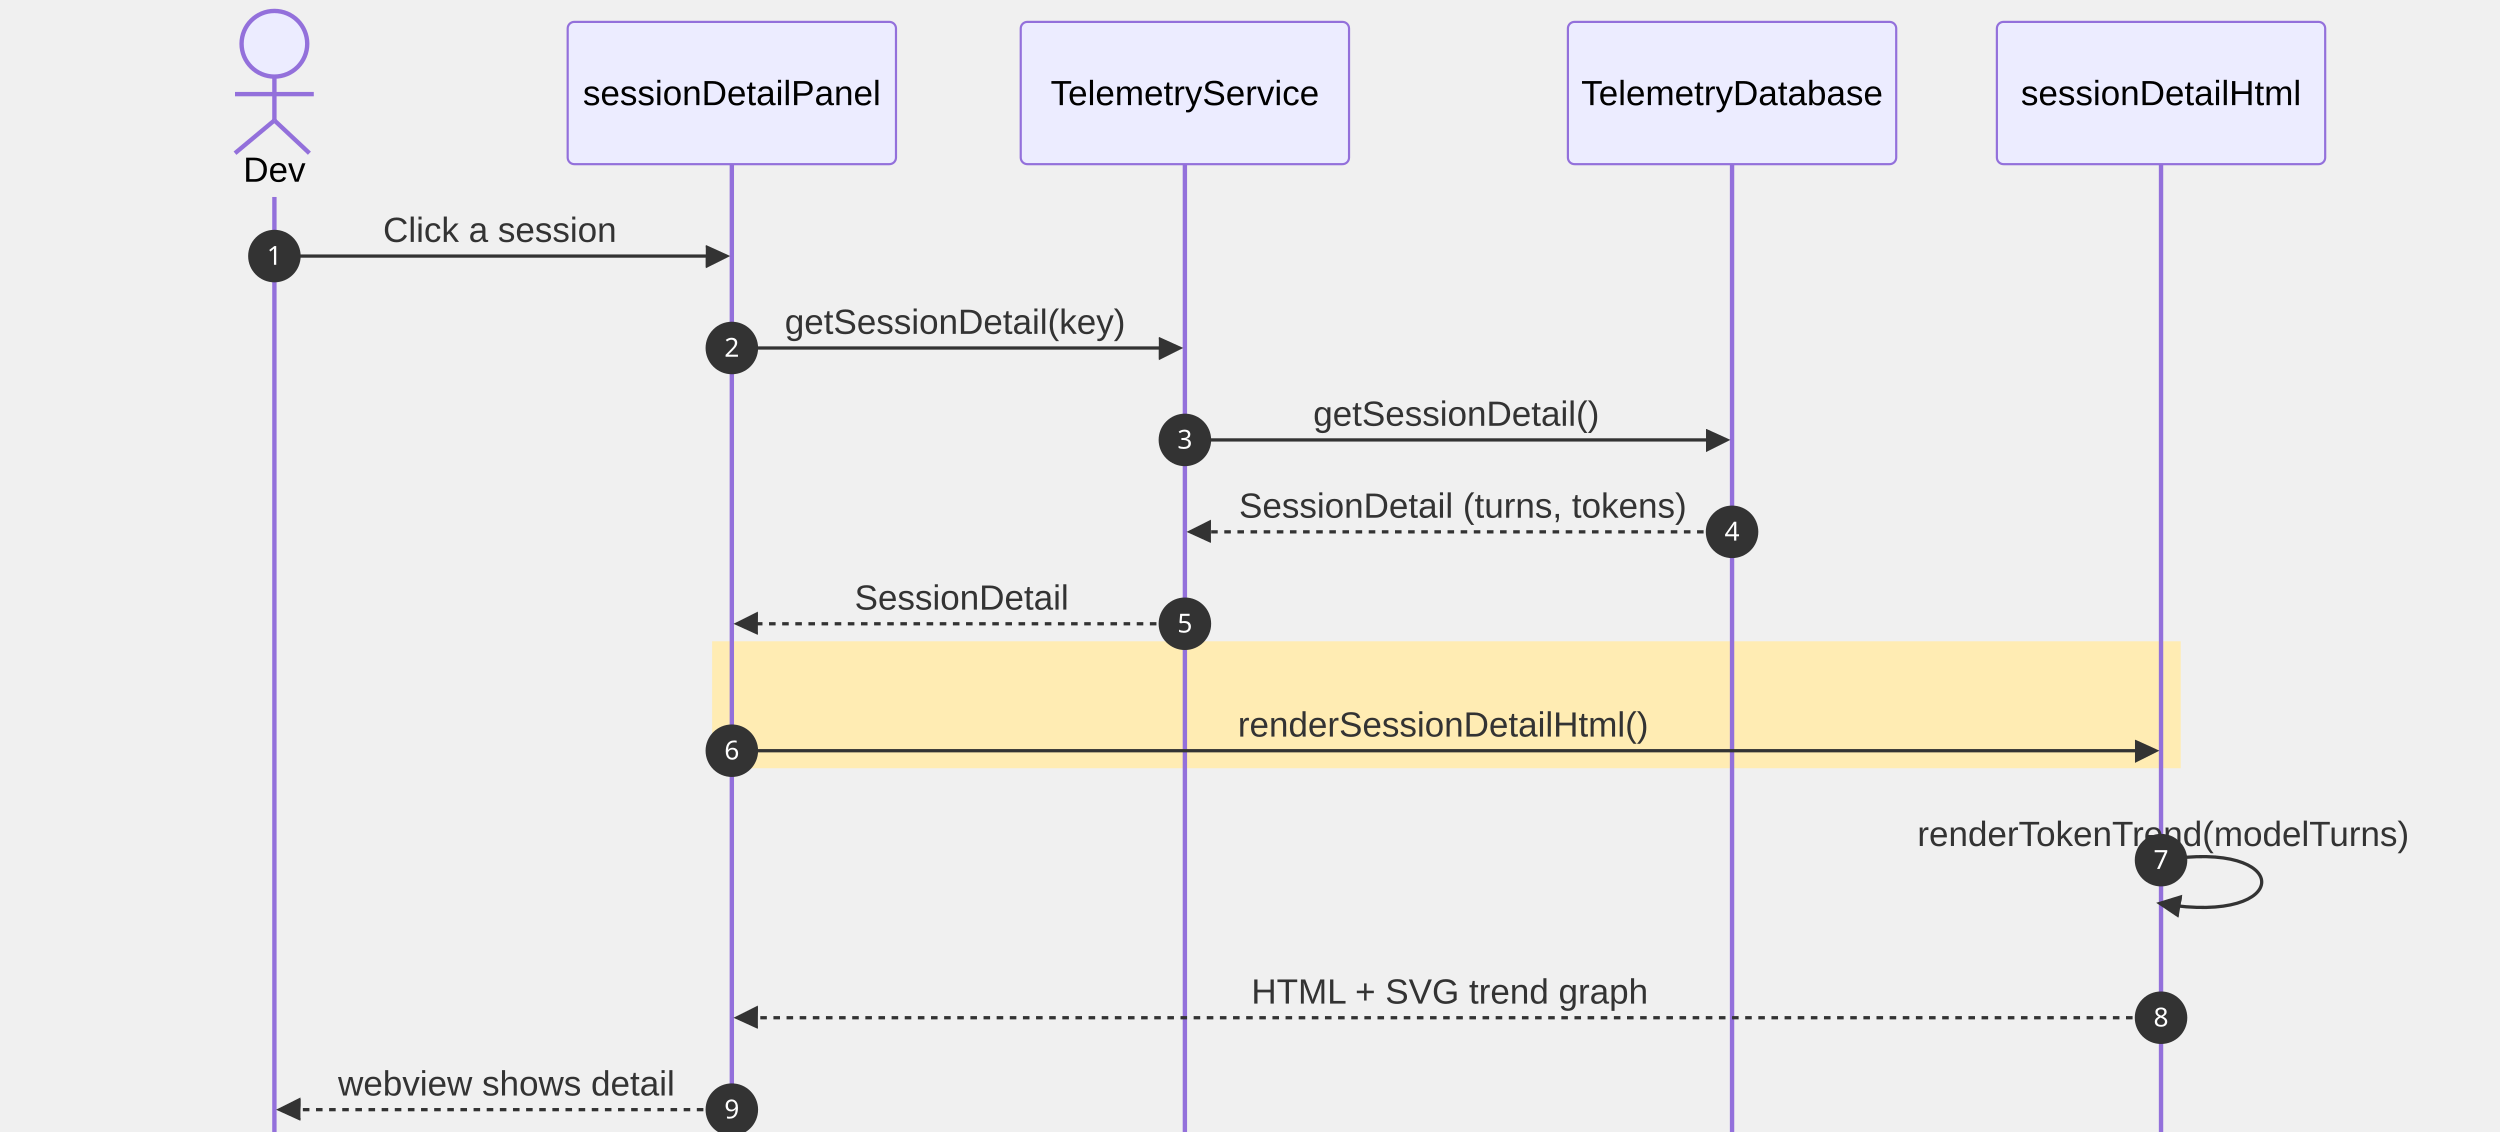
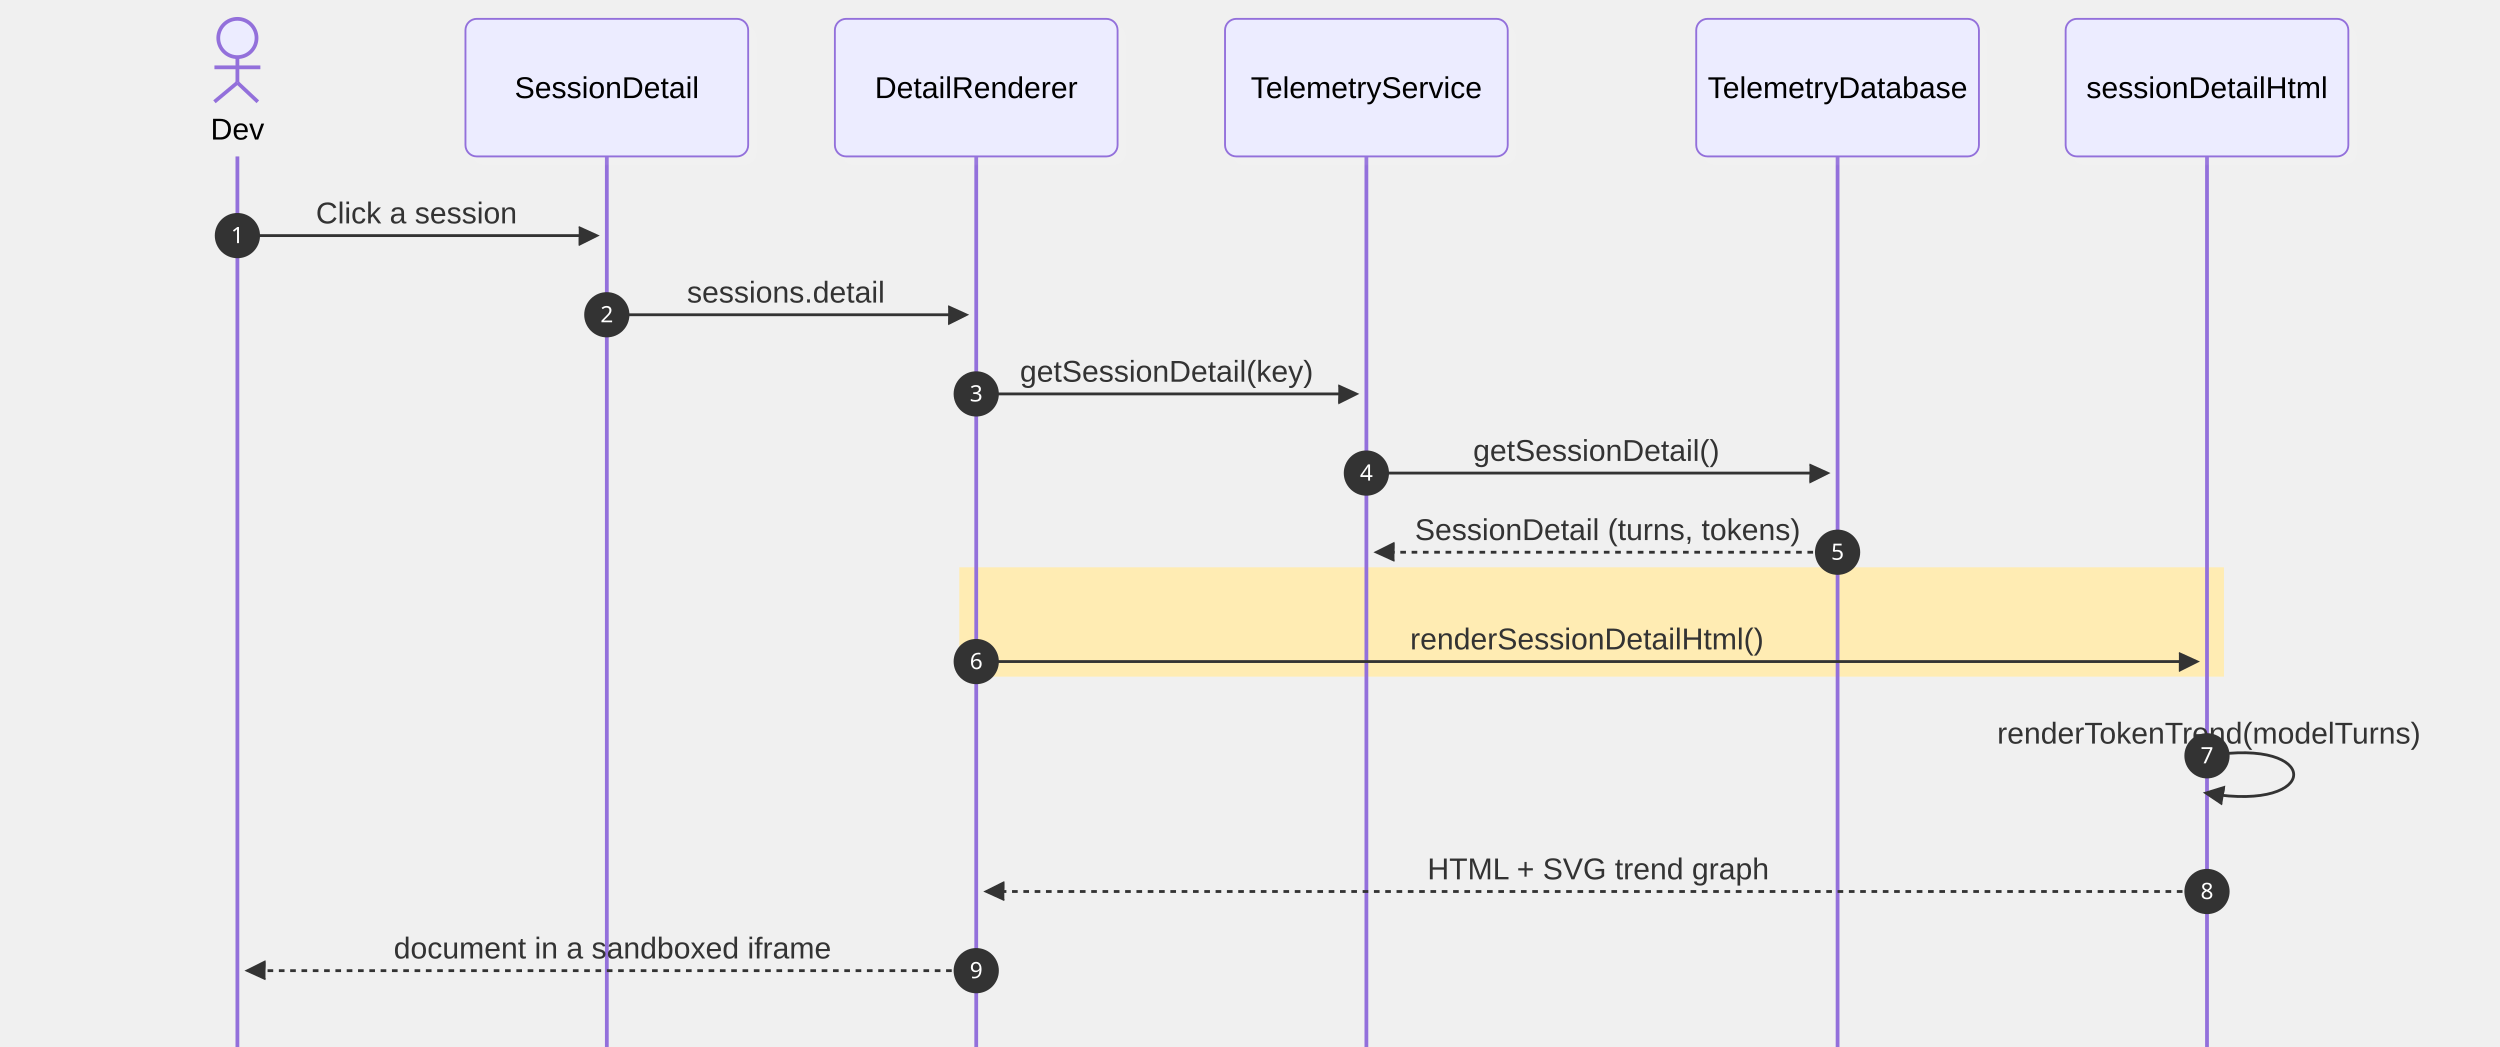
- <svg xmlns="http://www.w3.org/2000/svg" width="707" height="320" id="my-svg" style="max-width:707px;background-color:white;" viewBox="-50 -10 1141.5 517" role="graphics-document document" aria-roledescription="sequence">
-   <rect x="275" y="283" fill="rgb(255,236,179)" width="671" height="58" class="rect" />
+ <svg xmlns="http://www.w3.org/2000/svg" width="760" height="318" id="my-svg" style="max-width:760px;background-color:white;" viewBox="-50 -10 1324.5 555" role="graphics-document document" aria-roledescription="sequence">
+   <rect x="458" y="291" fill="rgb(255,236,179)" width="671" height="58" class="rect" />
  <g>
-     <line id="actor4" x1="937" y1="65" x2="937" y2="2000" class="actor-line 200" stroke-width="0.5px" stroke="#999" name="Html" data-et="life-line" data-id="Html" />
-     <g id="root-4" data-et="participant" data-type="participant" data-id="Html">
-       <rect x="862" y="0" fill="#eaeaea" stroke="#666" width="150" height="65" name="Html" rx="3" ry="3" class="actor actor-top" />
-       <text x="937" y="32.5" dominant-baseline="central" alignment-baseline="central" class="actor actor-box" style="text-anchor: middle; font-size: 16px; font-weight: 400;">
-         <tspan x="937" dy="0">sessionDetailHtml</tspan>
+     <line id="actor5" x1="1120" y1="73" x2="1120" y2="2000" class="actor-line 200" stroke-width="0.5px" stroke="#999" name="Html" data-et="life-line" data-id="Html" />
+     <g id="root-5" data-look="neo" data-et="participant" data-type="participant" data-id="Html">
+       <rect x="1045" y="0" fill="#eaeaea" stroke="#666" width="150" height="73" name="Html" rx="6" ry="6" class="actor actor-top" data-look="neo" filter="url(#my-svg-drop-shadow)" />
+       <text x="1120" y="36.5" dominant-baseline="central" alignment-baseline="central" class="actor actor-box" style="text-anchor: middle; font-size: 16px; font-weight: 400;">
+         <tspan x="1120" dy="0">sessionDetailHtml</tspan>
      </text>
    </g>
  </g>
  <g>
-     <line id="actor3" x1="741" y1="65" x2="741" y2="2000" class="actor-line 200" stroke-width="0.5px" stroke="#999" name="DB" data-et="life-line" data-id="DB" />
-     <g id="root-3" data-et="participant" data-type="participant" data-id="DB">
-       <rect x="666" y="0" fill="#eaeaea" stroke="#666" width="150" height="65" name="DB" rx="3" ry="3" class="actor actor-top" />
-       <text x="741" y="32.5" dominant-baseline="central" alignment-baseline="central" class="actor actor-box" style="text-anchor: middle; font-size: 16px; font-weight: 400;">
-         <tspan x="741" dy="0">TelemetryDatabase</tspan>
+     <line id="actor4" x1="924" y1="73" x2="924" y2="2000" class="actor-line 200" stroke-width="0.5px" stroke="#999" name="DB" data-et="life-line" data-id="DB" />
+     <g id="root-4" data-look="neo" data-et="participant" data-type="participant" data-id="DB">
+       <rect x="849" y="0" fill="#eaeaea" stroke="#666" width="150" height="73" name="DB" rx="6" ry="6" class="actor actor-top" data-look="neo" filter="url(#my-svg-drop-shadow)" />
+       <text x="924" y="36.5" dominant-baseline="central" alignment-baseline="central" class="actor actor-box" style="text-anchor: middle; font-size: 16px; font-weight: 400;">
+         <tspan x="924" dy="0">TelemetryDatabase</tspan>
      </text>
    </g>
  </g>
  <g>
-     <line id="actor2" x1="491" y1="65" x2="491" y2="2000" class="actor-line 200" stroke-width="0.5px" stroke="#999" name="Svc" data-et="life-line" data-id="Svc" />
-     <g id="root-2" data-et="participant" data-type="participant" data-id="Svc">
-       <rect x="416" y="0" fill="#eaeaea" stroke="#666" width="150" height="65" name="Svc" rx="3" ry="3" class="actor actor-top" />
-       <text x="491" y="32.5" dominant-baseline="central" alignment-baseline="central" class="actor actor-box" style="text-anchor: middle; font-size: 16px; font-weight: 400;">
-         <tspan x="491" dy="0">TelemetryService</tspan>
+     <line id="actor3" x1="674" y1="73" x2="674" y2="2000" class="actor-line 200" stroke-width="0.5px" stroke="#999" name="Svc" data-et="life-line" data-id="Svc" />
+     <g id="root-3" data-look="neo" data-et="participant" data-type="participant" data-id="Svc">
+       <rect x="599" y="0" fill="#eaeaea" stroke="#666" width="150" height="73" name="Svc" rx="6" ry="6" class="actor actor-top" data-look="neo" filter="url(#my-svg-drop-shadow)" />
+       <text x="674" y="36.5" dominant-baseline="central" alignment-baseline="central" class="actor actor-box" style="text-anchor: middle; font-size: 16px; font-weight: 400;">
+         <tspan x="674" dy="0">TelemetryService</tspan>
      </text>
    </g>
  </g>
  <g>
-     <line id="actor1" x1="284" y1="65" x2="284" y2="2000" class="actor-line 200" stroke-width="0.5px" stroke="#999" name="Panel" data-et="life-line" data-id="Panel" />
-     <g id="root-1" data-et="participant" data-type="participant" data-id="Panel">
-       <rect x="209" y="0" fill="#eaeaea" stroke="#666" width="150" height="65" name="Panel" rx="3" ry="3" class="actor actor-top" />
-       <text x="284" y="32.5" dominant-baseline="central" alignment-baseline="central" class="actor actor-box" style="text-anchor: middle; font-size: 16px; font-weight: 400;">
-         <tspan x="284" dy="0">sessionDetailPanel</tspan>
+     <line id="actor2" x1="467" y1="73" x2="467" y2="2000" class="actor-line 200" stroke-width="0.5px" stroke="#999" name="Rend" data-et="life-line" data-id="Rend" />
+     <g id="root-2" data-look="neo" data-et="participant" data-type="participant" data-id="Rend">
+       <rect x="392" y="0" fill="#eaeaea" stroke="#666" width="150" height="73" name="Rend" rx="6" ry="6" class="actor actor-top" data-look="neo" filter="url(#my-svg-drop-shadow)" />
+       <text x="467" y="36.5" dominant-baseline="central" alignment-baseline="central" class="actor actor-box" style="text-anchor: middle; font-size: 16px; font-weight: 400;">
+         <tspan x="467" dy="0">DetailRenderer</tspan>
      </text>
    </g>
  </g>
  <g>
-     <line id="actor0" x1="75" y1="80" x2="75" y2="2000" class="actor-line 200" stroke-width="0.5px" stroke="#999" name="Dev" data-et="life-line" data-id="Dev" />
+     <line id="actor1" x1="271" y1="73" x2="271" y2="2000" class="actor-line 200" stroke-width="0.5px" stroke="#999" name="Panel" data-et="life-line" data-id="Panel" />
+     <g id="root-1" data-look="neo" data-et="participant" data-type="participant" data-id="Panel">
+       <rect x="196" y="0" fill="#eaeaea" stroke="#666" width="150" height="73" name="Panel" rx="6" ry="6" class="actor actor-top" data-look="neo" filter="url(#my-svg-drop-shadow)" />
+       <text x="271" y="36.5" dominant-baseline="central" alignment-baseline="central" class="actor actor-box" style="text-anchor: middle; font-size: 16px; font-weight: 400;">
+         <tspan x="271" dy="0">SessionDetail</tspan>
+       </text>
+     </g>
  </g>
-   <style>#my-svg{font-family:"trebuchet ms",verdana,arial,sans-serif;font-size:15px;fill:#333;}@keyframes edge-animation-frame{from{stroke-dashoffset:0;}}@keyframes dash{to{stroke-dashoffset:0;}}#my-svg .edge-animation-slow{stroke-dasharray:9,5!important;stroke-dashoffset:900;animation:dash 50s linear infinite;stroke-linecap:round;}#my-svg .edge-animation-fast{stroke-dasharray:9,5!important;stroke-dashoffset:900;animation:dash 20s linear infinite;stroke-linecap:round;}#my-svg .error-icon{fill:#552222;}#my-svg .error-text{fill:#552222;stroke:#552222;}#my-svg .edge-thickness-normal{stroke-width:1px;}#my-svg .edge-thickness-thick{stroke-width:3.5px;}#my-svg .edge-pattern-solid{stroke-dasharray:0;}#my-svg .edge-thickness-invisible{stroke-width:0;fill:none;}#my-svg .edge-pattern-dashed{stroke-dasharray:3;}#my-svg .edge-pattern-dotted{stroke-dasharray:2;}#my-svg .marker{fill:#333333;stroke:#333333;}#my-svg .marker.cross{stroke:#333333;}#my-svg svg{font-family:"trebuchet ms",verdana,arial,sans-serif;font-size:15px;}#my-svg p{margin:0;}#my-svg .actor{stroke:#9370DB;fill:#ECECFF;stroke-width:1;}#my-svg rect.actor.outer-path[data-look="neo"]{filter:drop-shadow(1px 2px 2px rgba(185, 185, 185, 1));}#my-svg rect.note[data-look="neo"]{stroke:#aaaa33;fill:#fff5ad;filter:drop-shadow(1px 2px 2px rgba(185, 185, 185, 1));}#my-svg text.actor&gt;tspan{fill:black;stroke:none;}#my-svg .actor-line{stroke:#9370DB;}#my-svg .innerArc{stroke-width:1.5;stroke-dasharray:none;}#my-svg .messageLine0{stroke-width:1.5;stroke-dasharray:none;stroke:#333;}#my-svg .messageLine1{stroke-width:1.5;stroke-dasharray:2,2;stroke:#333;}#my-svg [id$="-arrowhead"] path{fill:#333;stroke:#333;}#my-svg .sequenceNumber{fill:white;}#my-svg [id$="-sequencenumber"]{fill:#333;}#my-svg [id$="-crosshead"] path{fill:#333;stroke:#333;}#my-svg .messageText{fill:#333;stroke:none;}#my-svg .labelBox{stroke:#9370DB;fill:#ECECFF;filter:none;}#my-svg .labelText,#my-svg .labelText&gt;tspan{fill:black;stroke:none;}#my-svg .loopText,#my-svg .loopText&gt;tspan{fill:black;stroke:none;}#my-svg .sectionTitle,#my-svg .sectionTitle&gt;tspan{fill:black;stroke:none;}#my-svg .loopLine{stroke-width:2px;stroke-dasharray:2,2;stroke:#9370DB;fill:#9370DB;}#my-svg .note{stroke:#aaaa33;fill:#fff5ad;}#my-svg .noteText,#my-svg .noteText&gt;tspan{fill:black;stroke:none;font-weight:normal;}#my-svg .activation0{fill:#f4f4f4;stroke:#666;}#my-svg .activation1{fill:#f4f4f4;stroke:#666;}#my-svg .activation2{fill:#f4f4f4;stroke:#666;}#my-svg .actorPopupMenu{position:absolute;}#my-svg .actorPopupMenuPanel{position:absolute;fill:#ECECFF;box-shadow:0px 8px 16px 0px rgba(0,0,0,0.2);filter:drop-shadow(3px 5px 2px rgb(0 0 0 / 0.4));}#my-svg .actor-man circle,#my-svg line{fill:#ECECFF;stroke-width:2px;}#my-svg g rect.rect{filter:drop-shadow(1px 2px 2px rgba(185, 185, 185, 1));stroke:#9370DB;}#my-svg .node .neo-node{stroke:#9370DB;}#my-svg [data-look="neo"].node rect,#my-svg [data-look="neo"].cluster rect,#my-svg [data-look="neo"].node polygon{stroke:#9370DB;filter:drop-shadow(1px 2px 2px rgba(185, 185, 185, 1));}#my-svg [data-look="neo"].swimlane.cluster rect{filter:none;}#my-svg [data-look="neo"].node path{stroke:#9370DB;stroke-width:1px;}#my-svg [data-look="neo"].node .outer-path{filter:drop-shadow(1px 2px 2px rgba(185, 185, 185, 1));}#my-svg [data-look="neo"].node .neo-line path{stroke:#9370DB;filter:none;}#my-svg [data-look="neo"].node circle{stroke:#9370DB;filter:drop-shadow(1px 2px 2px rgba(185, 185, 185, 1));}#my-svg [data-look="neo"].node circle .state-start{fill:#000000;}#my-svg [data-look="neo"].icon-shape .icon{fill:#9370DB;filter:drop-shadow(1px 2px 2px rgba(185, 185, 185, 1));}#my-svg [data-look="neo"].icon-shape .icon-neo path{stroke:#9370DB;filter:drop-shadow(1px 2px 2px rgba(185, 185, 185, 1));}#my-svg :root{--mermaid-font-family:"trebuchet ms",verdana,arial,sans-serif;}</style>
+   <g>
+     <line id="actor0" x1="75" y1="73" x2="75" y2="2000" class="actor-line 200" stroke-width="0.5px" stroke="#999" name="Dev" data-et="life-line" data-id="Dev" />
+   </g>
+   <style>#my-svg{font-family:"trebuchet ms",verdana,arial,sans-serif;font-size:15px;fill:#333;}@keyframes edge-animation-frame{from{stroke-dashoffset:0;}}@keyframes dash{to{stroke-dashoffset:0;}}#my-svg .edge-animation-slow{stroke-dasharray:9,5!important;stroke-dashoffset:900;animation:dash 50s linear infinite;stroke-linecap:round;}#my-svg .edge-animation-fast{stroke-dasharray:9,5!important;stroke-dashoffset:900;animation:dash 20s linear infinite;stroke-linecap:round;}#my-svg .error-icon{fill:#552222;}#my-svg .error-text{fill:#552222;stroke:#552222;}#my-svg .edge-thickness-normal{stroke-width:1px;}#my-svg .edge-thickness-thick{stroke-width:3.5px;}#my-svg .edge-pattern-solid{stroke-dasharray:0;}#my-svg .edge-thickness-invisible{stroke-width:0;fill:none;}#my-svg .edge-pattern-dashed{stroke-dasharray:3;}#my-svg .edge-pattern-dotted{stroke-dasharray:2;}#my-svg .marker{fill:#333333;stroke:#333333;}#my-svg .marker.cross{stroke:#333333;}#my-svg svg{font-family:"trebuchet ms",verdana,arial,sans-serif;font-size:15px;}#my-svg p{margin:0;}#my-svg .actor{stroke:#9370DB;fill:#ECECFF;stroke-width:1;}#my-svg rect.actor.outer-path[data-look="neo"]{filter:drop-shadow(1px 2px 2px rgba(185, 185, 185, 1));}#my-svg rect.note[data-look="neo"]{stroke:#aaaa33;fill:#fff5ad;filter:drop-shadow(1px 2px 2px rgba(185, 185, 185, 1));}#my-svg text.actor&gt;tspan{fill:black;stroke:none;}#my-svg .actor-line{stroke:#9370DB;}#my-svg .innerArc{stroke-width:1.5;stroke-dasharray:none;}#my-svg .messageLine0{stroke-width:1.5;stroke-dasharray:none;stroke:#333;}#my-svg .messageLine1{stroke-width:1.5;stroke-dasharray:2,2;stroke:#333;}#my-svg [id$="-arrowhead"] path{fill:#333;stroke:#333;}#my-svg .sequenceNumber{fill:white;}#my-svg [id$="-sequencenumber"]{fill:#333;}#my-svg [id$="-crosshead"] path{fill:#333;stroke:#333;}#my-svg .messageText{fill:#333;stroke:none;}#my-svg .labelBox{stroke:#9370DB;fill:#ECECFF;filter:drop-shadow(1px 2px 2px rgba(185, 185, 185, 1));}#my-svg .labelText,#my-svg .labelText&gt;tspan{fill:black;stroke:none;}#my-svg .loopText,#my-svg .loopText&gt;tspan{fill:black;stroke:none;}#my-svg .sectionTitle,#my-svg .sectionTitle&gt;tspan{fill:black;stroke:none;}#my-svg .loopLine{stroke-width:2px;stroke-dasharray:2,2;stroke:#9370DB;fill:#9370DB;}#my-svg .note{stroke:#aaaa33;fill:#fff5ad;}#my-svg .noteText,#my-svg .noteText&gt;tspan{fill:black;stroke:none;}#my-svg .activation0{fill:#f4f4f4;stroke:#666;}#my-svg .activation1{fill:#f4f4f4;stroke:#666;}#my-svg .activation2{fill:#f4f4f4;stroke:#666;}#my-svg .actorPopupMenu{position:absolute;}#my-svg .actorPopupMenuPanel{position:absolute;fill:#ECECFF;box-shadow:0px 8px 16px 0px rgba(0,0,0,0.2);filter:drop-shadow(3px 5px 2px rgb(0 0 0 / 0.4));}#my-svg .actor-man circle,#my-svg line{fill:#ECECFF;stroke-width:2px;}#my-svg g rect.rect{filter:drop-shadow(1px 2px 2px rgba(185, 185, 185, 1));stroke:#9370DB;}#my-svg .node .neo-node{stroke:#9370DB;}#my-svg [data-look="neo"].node rect,#my-svg [data-look="neo"].cluster rect,#my-svg [data-look="neo"].node polygon{stroke:#9370DB;filter:drop-shadow(1px 2px 2px rgba(185, 185, 185, 1));}#my-svg [data-look="neo"].swimlane.cluster rect{filter:none;}#my-svg [data-look="neo"].node path{stroke:#9370DB;stroke-width:1px;}#my-svg [data-look="neo"].node .outer-path{filter:drop-shadow(1px 2px 2px rgba(185, 185, 185, 1));}#my-svg [data-look="neo"].node .neo-line path{stroke:#9370DB;filter:none;}#my-svg [data-look="neo"].node circle{stroke:#9370DB;filter:drop-shadow(1px 2px 2px rgba(185, 185, 185, 1));}#my-svg [data-look="neo"].node circle .state-start{fill:#000000;}#my-svg [data-look="neo"].icon-shape .icon{fill:#9370DB;filter:drop-shadow(1px 2px 2px rgba(185, 185, 185, 1));}#my-svg [data-look="neo"].icon-shape .icon-neo path{stroke:#9370DB;filter:drop-shadow(1px 2px 2px rgba(185, 185, 185, 1));}#my-svg :root{--mermaid-font-family:"trebuchet ms",verdana,arial,sans-serif;}</style>
  <g />
  <defs>
    <symbol id="my-svg-computer" width="24" height="24">
      <path transform="scale(.5)" d="M2 2v13h20v-13h-20zm18 11h-16v-9h16v9zm-10.228 6l.466-1h3.524l.467 1h-4.457zm14.228 3h-24l2-6h2.104l-1.33 4h18.45l-1.297-4h2.073l2 6zm-5-10h-14v-7h14v7z" />
    </symbol>
  </defs>
  <defs>
    <symbol id="my-svg-database" fill-rule="evenodd" clip-rule="evenodd">
      <path transform="scale(.5)" d="M12.258.001l.256.004.255.005.253.008.251.01.249.012.247.015.246.016.242.019.241.02.239.023.236.024.233.027.231.028.229.031.225.032.223.034.22.036.217.038.214.04.211.041.208.043.205.045.201.046.198.048.194.05.191.051.187.053.183.054.18.056.175.057.172.059.168.06.163.061.16.063.155.064.15.066.074.033.073.033.071.034.07.034.069.035.068.035.067.035.066.035.064.036.064.036.062.036.06.036.06.037.058.037.058.037.055.038.055.038.053.038.052.038.051.039.05.039.048.039.047.039.045.04.044.04.043.04.041.04.04.041.039.041.037.041.036.041.034.041.033.042.032.042.03.042.029.042.027.042.026.043.024.043.023.043.021.043.02.043.018.044.017.043.015.044.013.044.012.044.011.045.009.044.007.045.006.045.004.045.002.045.001.045v17l-.001.045-.002.045-.004.045-.006.045-.007.045-.009.044-.011.045-.012.044-.013.044-.015.044-.017.043-.018.044-.02.043-.021.043-.023.043-.024.043-.026.043-.027.042-.029.042-.03.042-.032.042-.033.042-.034.041-.036.041-.037.041-.039.041-.04.041-.041.04-.043.04-.044.04-.045.04-.047.039-.048.039-.05.039-.051.039-.052.038-.053.038-.055.038-.055.038-.058.037-.058.037-.06.037-.06.036-.062.036-.064.036-.064.036-.066.035-.067.035-.068.035-.069.035-.07.034-.071.034-.073.033-.074.033-.15.066-.155.064-.16.063-.163.061-.168.06-.172.059-.175.057-.18.056-.183.054-.187.053-.191.051-.194.05-.198.048-.201.046-.205.045-.208.043-.211.041-.214.04-.217.038-.22.036-.223.034-.225.032-.229.031-.231.028-.233.027-.236.024-.239.023-.241.02-.242.019-.246.016-.247.015-.249.012-.251.01-.253.008-.255.005-.256.004-.258.001-.258-.001-.256-.004-.255-.005-.253-.008-.251-.01-.249-.012-.247-.015-.245-.016-.243-.019-.241-.02-.238-.023-.236-.024-.234-.027-.231-.028-.228-.031-.226-.032-.223-.034-.22-.036-.217-.038-.214-.04-.211-.041-.208-.043-.204-.045-.201-.046-.198-.048-.195-.05-.19-.051-.187-.053-.184-.054-.179-.056-.176-.057-.172-.059-.167-.06-.164-.061-.159-.063-.155-.064-.151-.066-.074-.033-.072-.033-.072-.034-.07-.034-.069-.035-.068-.035-.067-.035-.066-.035-.064-.036-.063-.036-.062-.036-.061-.036-.06-.037-.058-.037-.057-.037-.056-.038-.055-.038-.053-.038-.052-.038-.051-.039-.049-.039-.049-.039-.046-.039-.046-.04-.044-.04-.043-.04-.041-.04-.04-.041-.039-.041-.037-.041-.036-.041-.034-.041-.033-.042-.032-.042-.03-.042-.029-.042-.027-.042-.026-.043-.024-.043-.023-.043-.021-.043-.02-.043-.018-.044-.017-.043-.015-.044-.013-.044-.012-.044-.011-.045-.009-.044-.007-.045-.006-.045-.004-.045-.002-.045-.001-.045v-17l.001-.045.002-.045.004-.045.006-.045.007-.045.009-.044.011-.045.012-.044.013-.044.015-.044.017-.043.018-.044.02-.043.021-.043.023-.043.024-.043.026-.043.027-.042.029-.042.03-.042.032-.042.033-.042.034-.041.036-.041.037-.041.039-.041.04-.041.041-.04.043-.04.044-.04.046-.04.046-.039.049-.039.049-.039.051-.039.052-.038.053-.038.055-.038.056-.038.057-.037.058-.037.06-.037.061-.036.062-.036.063-.036.064-.036.066-.035.067-.035.068-.035.069-.035.07-.034.072-.034.072-.033.074-.033.151-.066.155-.064.159-.063.164-.061.167-.06.172-.059.176-.057.179-.056.184-.054.187-.053.19-.051.195-.05.198-.048.201-.046.204-.045.208-.043.211-.041.214-.04.217-.038.22-.036.223-.034.226-.032.228-.031.231-.028.234-.027.236-.024.238-.023.241-.02.243-.019.245-.016.247-.015.249-.012.251-.01.253-.008.255-.005.256-.004.258-.001.258.001zm-9.258 20.499v.01l.001.021.003.021.004.022.005.021.006.022.007.022.009.023.01.022.011.023.012.023.013.023.015.023.016.024.017.023.018.024.019.024.021.024.022.025.023.024.024.025.052.049.056.05.061.051.066.051.07.051.075.051.079.052.084.052.088.052.092.052.097.052.102.051.105.052.11.052.114.051.119.051.123.051.127.05.131.05.135.05.139.048.144.049.147.047.152.047.155.047.16.045.163.045.167.043.171.043.176.041.178.041.183.039.187.039.19.037.194.035.197.035.202.033.204.031.209.03.212.029.216.027.219.025.222.024.226.021.23.02.233.018.236.016.24.015.243.012.246.01.249.008.253.005.256.004.259.001.26-.001.257-.004.254-.005.25-.008.247-.011.244-.012.241-.014.237-.016.233-.018.231-.021.226-.021.224-.024.22-.026.216-.027.212-.028.21-.031.205-.031.202-.034.198-.034.194-.036.191-.037.187-.039.183-.04.179-.04.175-.042.172-.043.168-.044.163-.045.16-.046.155-.046.152-.047.148-.048.143-.049.139-.049.136-.05.131-.05.126-.05.123-.051.118-.052.114-.051.11-.052.106-.052.101-.052.096-.052.092-.052.088-.053.083-.051.079-.052.074-.052.07-.051.065-.051.06-.051.056-.05.051-.05.023-.024.023-.025.021-.024.02-.024.019-.024.018-.024.017-.024.015-.023.014-.024.013-.023.012-.023.01-.023.01-.022.008-.022.006-.022.006-.022.004-.022.004-.021.001-.021.001-.021v-4.127l-.077.055-.08.053-.083.054-.085.053-.087.052-.09.052-.093.051-.095.05-.097.05-.1.049-.102.049-.105.048-.106.047-.109.047-.111.046-.114.045-.115.045-.118.044-.12.043-.122.042-.124.042-.126.041-.128.04-.13.04-.132.038-.134.038-.135.037-.138.037-.139.035-.142.035-.143.034-.144.033-.147.032-.148.031-.15.03-.151.03-.153.029-.154.027-.156.027-.158.026-.159.025-.161.024-.162.023-.163.022-.165.021-.166.02-.167.019-.169.018-.169.017-.171.016-.173.015-.173.014-.175.013-.175.012-.177.011-.178.01-.179.008-.179.008-.181.006-.182.005-.182.004-.184.003-.184.002h-.37l-.184-.002-.184-.003-.182-.004-.182-.005-.181-.006-.179-.008-.179-.008-.178-.01-.176-.011-.176-.012-.175-.013-.173-.014-.172-.015-.171-.016-.17-.017-.169-.018-.167-.019-.166-.02-.165-.021-.163-.022-.162-.023-.161-.024-.159-.025-.157-.026-.156-.027-.155-.027-.153-.029-.151-.03-.15-.03-.148-.031-.146-.032-.145-.033-.143-.034-.141-.035-.14-.035-.137-.037-.136-.037-.134-.038-.132-.038-.13-.04-.128-.04-.126-.041-.124-.042-.122-.042-.12-.044-.117-.043-.116-.045-.113-.045-.112-.046-.109-.047-.106-.047-.105-.048-.102-.049-.1-.049-.097-.05-.095-.05-.093-.052-.09-.051-.087-.052-.085-.053-.083-.054-.08-.054-.077-.054v4.127zm0-5.654v.011l.001.021.003.021.004.021.005.022.006.022.007.022.009.022.01.022.011.023.012.023.013.023.015.024.016.023.017.024.018.024.019.024.021.024.022.024.023.025.024.024.052.05.056.05.061.05.066.051.07.051.075.052.079.051.084.052.088.052.092.052.097.052.102.052.105.052.11.051.114.051.119.052.123.05.127.051.131.05.135.049.139.049.144.048.147.048.152.047.155.046.16.045.163.045.167.044.171.042.176.042.178.04.183.04.187.038.19.037.194.036.197.034.202.033.204.032.209.03.212.028.216.027.219.025.222.024.226.022.23.02.233.018.236.016.24.014.243.012.246.01.249.008.253.006.256.003.259.001.26-.001.257-.003.254-.006.25-.008.247-.01.244-.012.241-.015.237-.016.233-.018.231-.02.226-.022.224-.024.22-.025.216-.027.212-.029.21-.03.205-.032.202-.033.198-.035.194-.036.191-.037.187-.039.183-.039.179-.041.175-.042.172-.043.168-.044.163-.045.16-.045.155-.047.152-.047.148-.048.143-.048.139-.05.136-.049.131-.05.126-.051.123-.051.118-.051.114-.052.11-.052.106-.052.101-.052.096-.052.092-.052.088-.052.083-.052.079-.052.074-.051.07-.052.065-.051.06-.05.056-.051.051-.049.023-.025.023-.024.021-.025.02-.024.019-.024.018-.024.017-.024.015-.023.014-.023.013-.024.012-.022.01-.023.01-.023.008-.022.006-.022.006-.022.004-.021.004-.022.001-.021.001-.021v-4.139l-.077.054-.08.054-.083.054-.085.052-.087.053-.09.051-.093.051-.095.051-.097.05-.1.049-.102.049-.105.048-.106.047-.109.047-.111.046-.114.045-.115.044-.118.044-.12.044-.122.042-.124.042-.126.041-.128.04-.13.039-.132.039-.134.038-.135.037-.138.036-.139.036-.142.035-.143.033-.144.033-.147.033-.148.031-.15.03-.151.03-.153.028-.154.028-.156.027-.158.026-.159.025-.161.024-.162.023-.163.022-.165.021-.166.02-.167.019-.169.018-.169.017-.171.016-.173.015-.173.014-.175.013-.175.012-.177.011-.178.009-.179.009-.179.007-.181.007-.182.005-.182.004-.184.003-.184.002h-.37l-.184-.002-.184-.003-.182-.004-.182-.005-.181-.007-.179-.007-.179-.009-.178-.009-.176-.011-.176-.012-.175-.013-.173-.014-.172-.015-.171-.016-.17-.017-.169-.018-.167-.019-.166-.02-.165-.021-.163-.022-.162-.023-.161-.024-.159-.025-.157-.026-.156-.027-.155-.028-.153-.028-.151-.03-.15-.03-.148-.031-.146-.033-.145-.033-.143-.033-.141-.035-.14-.036-.137-.036-.136-.037-.134-.038-.132-.039-.13-.039-.128-.04-.126-.041-.124-.042-.122-.043-.12-.043-.117-.044-.116-.044-.113-.046-.112-.046-.109-.046-.106-.047-.105-.048-.102-.049-.1-.049-.097-.05-.095-.051-.093-.051-.09-.051-.087-.053-.085-.052-.083-.054-.08-.054-.077-.054v4.139zm0-5.666v.011l.001.02.003.022.004.021.005.022.006.021.007.022.009.023.01.022.011.023.012.023.013.023.015.023.016.024.017.024.018.023.019.024.021.025.022.024.023.024.024.025.052.05.056.05.061.05.066.051.07.051.075.052.079.051.084.052.088.052.092.052.097.052.102.052.105.051.11.052.114.051.119.051.123.051.127.05.131.05.135.05.139.049.144.048.147.048.152.047.155.046.16.045.163.045.167.043.171.043.176.042.178.04.183.04.187.038.19.037.194.036.197.034.202.033.204.032.209.03.212.028.216.027.219.025.222.024.226.021.23.02.233.018.236.017.24.014.243.012.246.01.249.008.253.006.256.003.259.001.26-.001.257-.003.254-.006.25-.008.247-.01.244-.013.241-.014.237-.016.233-.018.231-.02.226-.022.224-.024.22-.025.216-.027.212-.029.21-.03.205-.032.202-.033.198-.035.194-.036.191-.037.187-.039.183-.039.179-.041.175-.042.172-.043.168-.044.163-.045.16-.045.155-.047.152-.047.148-.048.143-.049.139-.049.136-.049.131-.051.126-.05.123-.051.118-.052.114-.051.11-.052.106-.052.101-.052.096-.052.092-.052.088-.052.083-.052.079-.052.074-.052.07-.051.065-.051.06-.051.056-.05.051-.049.023-.025.023-.025.021-.024.02-.024.019-.024.018-.024.017-.024.015-.023.014-.024.013-.023.012-.023.01-.022.01-.023.008-.022.006-.022.006-.022.004-.022.004-.021.001-.021.001-.021v-4.153l-.077.054-.08.054-.083.053-.085.053-.087.053-.09.051-.093.051-.095.051-.097.05-.1.049-.102.048-.105.048-.106.048-.109.046-.111.046-.114.046-.115.044-.118.044-.12.043-.122.043-.124.042-.126.041-.128.04-.13.039-.132.039-.134.038-.135.037-.138.036-.139.036-.142.034-.143.034-.144.033-.147.032-.148.032-.15.03-.151.03-.153.028-.154.028-.156.027-.158.026-.159.024-.161.024-.162.023-.163.023-.165.021-.166.02-.167.019-.169.018-.169.017-.171.016-.173.015-.173.014-.175.013-.175.012-.177.01-.178.01-.179.009-.179.007-.181.006-.182.006-.182.004-.184.003-.184.001-.185.001-.185-.001-.184-.001-.184-.003-.182-.004-.182-.006-.181-.006-.179-.007-.179-.009-.178-.01-.176-.01-.176-.012-.175-.013-.173-.014-.172-.015-.171-.016-.17-.017-.169-.018-.167-.019-.166-.02-.165-.021-.163-.023-.162-.023-.161-.024-.159-.024-.157-.026-.156-.027-.155-.028-.153-.028-.151-.03-.15-.03-.148-.032-.146-.032-.145-.033-.143-.034-.141-.034-.14-.036-.137-.036-.136-.037-.134-.038-.132-.039-.13-.039-.128-.041-.126-.041-.124-.041-.122-.043-.12-.043-.117-.044-.116-.044-.113-.046-.112-.046-.109-.046-.106-.048-.105-.048-.102-.048-.1-.05-.097-.049-.095-.051-.093-.051-.09-.052-.087-.052-.085-.053-.083-.053-.08-.054-.077-.054v4.153zm8.74-8.179l-.257.004-.254.005-.25.008-.247.011-.244.012-.241.014-.237.016-.233.018-.231.021-.226.022-.224.023-.22.026-.216.027-.212.028-.21.031-.205.032-.202.033-.198.034-.194.036-.191.038-.187.038-.183.04-.179.041-.175.042-.172.043-.168.043-.163.045-.16.046-.155.046-.152.048-.148.048-.143.048-.139.049-.136.05-.131.05-.126.051-.123.051-.118.051-.114.052-.11.052-.106.052-.101.052-.096.052-.092.052-.088.052-.083.052-.079.052-.074.051-.07.052-.065.051-.06.05-.056.05-.051.05-.023.025-.023.024-.021.024-.02.025-.019.024-.018.024-.017.023-.015.024-.014.023-.013.023-.012.023-.01.023-.01.022-.008.022-.006.023-.006.021-.004.022-.004.021-.001.021-.001.021.001.021.001.021.004.021.004.022.006.021.006.023.008.022.01.022.01.023.012.023.013.023.014.023.015.024.017.023.018.024.019.024.02.025.021.024.023.024.023.025.051.05.056.05.06.05.065.051.07.052.074.051.079.052.083.052.088.052.092.052.096.052.101.052.106.052.11.052.114.052.118.051.123.051.126.051.131.05.136.05.139.049.143.048.148.048.152.048.155.046.16.046.163.045.168.043.172.043.175.042.179.041.183.04.187.038.191.038.194.036.198.034.202.033.205.032.21.031.212.028.216.027.22.026.224.023.226.022.231.021.233.018.237.016.241.014.244.012.247.011.25.008.254.005.257.004.26.001.26-.001.257-.004.254-.005.25-.008.247-.011.244-.012.241-.014.237-.016.233-.018.231-.021.226-.022.224-.023.22-.026.216-.027.212-.028.21-.031.205-.032.202-.033.198-.034.194-.036.191-.038.187-.038.183-.04.179-.041.175-.042.172-.043.168-.043.163-.045.16-.046.155-.046.152-.048.148-.048.143-.048.139-.049.136-.05.131-.05.126-.051.123-.051.118-.051.114-.052.11-.052.106-.052.101-.052.096-.052.092-.052.088-.052.083-.052.079-.052.074-.051.07-.052.065-.051.06-.05.056-.05.051-.05.023-.025.023-.024.021-.024.02-.025.019-.024.018-.024.017-.023.015-.024.014-.023.013-.023.012-.023.01-.023.01-.022.008-.022.006-.023.006-.021.004-.022.004-.021.001-.021.001-.021-.001-.021-.001-.021-.004-.021-.004-.022-.006-.021-.006-.023-.008-.022-.01-.022-.01-.023-.012-.023-.013-.023-.014-.023-.015-.024-.017-.023-.018-.024-.019-.024-.02-.025-.021-.024-.023-.024-.023-.025-.051-.05-.056-.05-.06-.05-.065-.051-.07-.052-.074-.051-.079-.052-.083-.052-.088-.052-.092-.052-.096-.052-.101-.052-.106-.052-.11-.052-.114-.052-.118-.051-.123-.051-.126-.051-.131-.05-.136-.05-.139-.049-.143-.048-.148-.048-.152-.048-.155-.046-.16-.046-.163-.045-.168-.043-.172-.043-.175-.042-.179-.041-.183-.04-.187-.038-.191-.038-.194-.036-.198-.034-.202-.033-.205-.032-.21-.031-.212-.028-.216-.027-.22-.026-.224-.023-.226-.022-.231-.021-.233-.018-.237-.016-.241-.014-.244-.012-.247-.011-.25-.008-.254-.005-.257-.004-.26-.001-.26.001z" />
    </symbol>
  </defs>
  <defs>
    <symbol id="my-svg-clock" width="24" height="24">
      <path transform="scale(.5)" d="M12 2c5.514 0 10 4.486 10 10s-4.486 10-10 10-10-4.486-10-10 4.486-10 10-10zm0-2c-6.627 0-12 5.373-12 12s5.373 12 12 12 12-5.373 12-12-5.373-12-12-12zm5.848 12.459c.202.038.202.333.001.372-1.907.361-6.045 1.111-6.547 1.111-.719 0-1.301-.582-1.301-1.301 0-.512.77-5.447 1.125-7.445.034-.192.312-.181.343.014l.985 6.238 5.394 1.011z" />
    </symbol>
  </defs>
  <defs>
    <marker id="my-svg-arrowhead" refX="7.9" refY="5" markerUnits="userSpaceOnUse" markerWidth="12" markerHeight="12" orient="auto-start-reverse">
      <path d="M -1 0 L 10 5 L 0 10 z" />
    </marker>
  </defs>
  <defs>
    <marker id="my-svg-crosshead" markerWidth="15" markerHeight="8" orient="auto" refX="4" refY="4.5">
      <path fill="none" stroke="#000000" stroke-width="1pt" d="M 1,2 L 6,7 M 6,2 L 1,7" style="stroke-dasharray: 0, 0;" />
    </marker>
  </defs>
  <defs>
    <marker id="my-svg-filled-head" refX="15.5" refY="7" markerWidth="20" markerHeight="28" orient="auto">
      <path d="M 18,7 L9,13 L14,7 L9,1 Z" />
    </marker>
  </defs>
  <defs>
    <marker id="my-svg-sequencenumber" refX="15" refY="15" markerWidth="60" markerHeight="40" orient="auto">
      <circle cx="15" cy="15" r="6" />
    </marker>
  </defs>
  <defs>
    <marker id="my-svg-solidTopArrowHead" refX="7.9" refY="7.25" markerUnits="userSpaceOnUse" markerWidth="12" markerHeight="12" orient="auto-start-reverse">
      <path d="M 0 0 L 10 8 L 0 8 z" />
    </marker>
  </defs>
  <defs>
    <marker id="my-svg-solidBottomArrowHead" refX="7.9" refY="0.75" markerUnits="userSpaceOnUse" markerWidth="12" markerHeight="12" orient="auto-start-reverse">
      <path d="M 0 0 L 10 0 L 0 8 z" />
    </marker>
  </defs>
  <defs>
    <marker id="my-svg-stickTopArrowHead" refX="7.5" refY="7" markerUnits="userSpaceOnUse" markerWidth="12" markerHeight="12" orient="auto-start-reverse">
      <path d="M 0 0 L 7 7" stroke="black" stroke-width="1.5" fill="none" />
    </marker>
  </defs>
  <defs>
    <marker id="my-svg-stickBottomArrowHead" refX="7.5" refY="0" markerUnits="userSpaceOnUse" markerWidth="12" markerHeight="12" orient="auto-start-reverse">
      <path d="M 0 7 L 7 0" stroke="black" stroke-width="1.5" fill="none" />
    </marker>
  </defs>
+   <defs>
+     <filter id="my-svg-drop-shadow" height="130%" width="130%">
+       <feDropShadow dx="4" dy="4" stdDeviation="0" flood-opacity="0.06" flood-color="#FFFFFF" />
+     </filter>
+   </defs>
  <g class="actor-man actor-top" name="Dev" data-et="participant" data-type="actor" data-id="Dev" style="stroke: rgb(147, 112, 219);">
-     <line id="actor-man-torso0" x1="75" y1="25" x2="75" y2="45" />
-     <line id="actor-man-arms0" x1="57" y1="33" x2="93" y2="33" />
-     <line x1="57" y1="60" x2="75" y2="45" />
-     <line x1="75" y1="45" x2="91" y2="60" />
-     <circle cx="75" cy="10" r="15" width="150" height="65" />
-     <text x="75" y="67.5" dominant-baseline="central" alignment-baseline="central" class="actor actor-man" style="text-anchor: middle; font-size: 16px; font-weight: 400;">
+     <line id="actor-man-torso0" x1="75" y1="20.308" x2="75" y2="33.846" />
+     <line id="actor-man-arms0" x1="62.815" y1="25.723" x2="87.185" y2="25.723" />
+     <line x1="62.815" y1="44" x2="75" y2="33.846" />
+     <line x1="75" y1="33.846" x2="85.831" y2="44" />
+     <circle cx="75" cy="10.154" r="10.154" width="150" height="73" />
+     <text x="75" y="58.5" dominant-baseline="central" alignment-baseline="central" class="actor actor-man" style="text-anchor: middle; font-size: 16px; font-weight: 400;">
      <tspan x="75" dy="0">Dev</tspan>
    </text>
  </g>
-   <text x="178" y="80" text-anchor="middle" dominant-baseline="middle" alignment-baseline="middle" class="messageText" dy="1em" style="font-size: 16px; font-weight: 400;">Click a session</text>
-   <line x1="82" y1="107" x2="280" y2="107" class="messageLine0" data-et="message" data-id="i1" data-from="Dev" data-to="Panel" stroke-width="2" stroke="none" marker-end="url(#my-svg-arrowhead)" style="fill: none;" />
-   <line x1="75" y1="107" x2="75" y2="107" stroke-width="0" marker-start="url(#my-svg-sequencenumber)" />
-   <text x="75" y="111" font-family="sans-serif" font-size="12px" text-anchor="middle" class="sequenceNumber">1</text>
-   <text x="386" y="122" text-anchor="middle" dominant-baseline="middle" alignment-baseline="middle" class="messageText" dy="1em" style="font-size: 16px; font-weight: 400;">getSessionDetail(key)</text>
-   <line x1="291" y1="149" x2="487" y2="149" class="messageLine0" data-et="message" data-id="i2" data-from="Panel" data-to="Svc" stroke-width="2" stroke="none" marker-end="url(#my-svg-arrowhead)" style="fill: none;" />
-   <line x1="284" y1="149" x2="284" y2="149" stroke-width="0" marker-start="url(#my-svg-sequencenumber)" />
-   <text x="284" y="153" font-family="sans-serif" font-size="12px" text-anchor="middle" class="sequenceNumber">2</text>
-   <text x="615" y="164" text-anchor="middle" dominant-baseline="middle" alignment-baseline="middle" class="messageText" dy="1em" style="font-size: 16px; font-weight: 400;">getSessionDetail()</text>
-   <line x1="498" y1="191" x2="737" y2="191" class="messageLine0" data-et="message" data-id="i3" data-from="Svc" data-to="DB" stroke-width="2" stroke="none" marker-end="url(#my-svg-arrowhead)" style="fill: none;" />
-   <line x1="491" y1="191" x2="491" y2="191" stroke-width="0" marker-start="url(#my-svg-sequencenumber)" />
-   <text x="491" y="195" font-family="sans-serif" font-size="12px" text-anchor="middle" class="sequenceNumber">3</text>
-   <text x="618" y="206" text-anchor="middle" dominant-baseline="middle" alignment-baseline="middle" class="messageText" dy="1em" style="font-size: 16px; font-weight: 400;">SessionDetail (turns, tokens)</text>
-   <line x1="746" y1="233" x2="495" y2="233" class="messageLine1" data-et="message" data-id="i4" data-from="DB" data-to="Svc" stroke-width="2" stroke="none" marker-end="url(#my-svg-arrowhead)" style="stroke-dasharray: 3, 3; fill: none;" />
-   <line x1="741" y1="233" x2="741" y2="233" stroke-width="0" marker-start="url(#my-svg-sequencenumber)" />
-   <text x="741" y="237" font-family="sans-serif" font-size="12px" text-anchor="middle" class="sequenceNumber">4</text>
-   <text x="389" y="248" text-anchor="middle" dominant-baseline="middle" alignment-baseline="middle" class="messageText" dy="1em" style="font-size: 16px; font-weight: 400;">SessionDetail</text>
-   <line x1="496" y1="275" x2="288" y2="275" class="messageLine1" data-et="message" data-id="i5" data-from="Svc" data-to="Panel" stroke-width="2" stroke="none" marker-end="url(#my-svg-arrowhead)" style="stroke-dasharray: 3, 3; fill: none;" />
-   <line x1="491" y1="275" x2="491" y2="275" stroke-width="0" marker-start="url(#my-svg-sequencenumber)" />
-   <text x="491" y="279" font-family="sans-serif" font-size="12px" text-anchor="middle" class="sequenceNumber">5</text>
-   <text x="609" y="306" text-anchor="middle" dominant-baseline="middle" alignment-baseline="middle" class="messageText" dy="1em" style="font-size: 16px; font-weight: 400;">renderSessionDetailHtml()</text>
-   <line x1="291" y1="333" x2="933" y2="333" class="messageLine0" data-et="message" data-id="i7" data-from="Panel" data-to="Html" stroke-width="2" stroke="none" marker-end="url(#my-svg-arrowhead)" style="fill: none;" />
-   <line x1="284" y1="333" x2="284" y2="333" stroke-width="0" marker-start="url(#my-svg-sequencenumber)" />
-   <text x="284" y="337" font-family="sans-serif" font-size="12px" text-anchor="middle" class="sequenceNumber">6</text>
-   <text x="938" y="356" text-anchor="middle" dominant-baseline="middle" alignment-baseline="middle" class="messageText" dy="1em" style="font-size: 16px; font-weight: 400;">renderTokenTrend(modelTurns)</text>
-   <path d="M 938,383 C 998,373 998,413 938,403" class="messageLine0" data-et="message" data-id="i9" data-from="Html" data-to="Html" stroke-width="2" stroke="none" marker-end="url(#my-svg-arrowhead)" x1="944" style="fill: none;" />
-   <line x1="937" y1="383" x2="937" y2="383" stroke-width="0" marker-start="url(#my-svg-sequencenumber)" />
-   <text x="937" y="387" font-family="sans-serif" font-size="12px" text-anchor="middle" class="sequenceNumber">7</text>
-   <text x="612" y="428" text-anchor="middle" dominant-baseline="middle" alignment-baseline="middle" class="messageText" dy="1em" style="font-size: 16px; font-weight: 400;">HTML + SVG trend graph</text>
-   <line x1="942" y1="455" x2="288" y2="455" class="messageLine1" data-et="message" data-id="i10" data-from="Html" data-to="Panel" stroke-width="2" stroke="none" marker-end="url(#my-svg-arrowhead)" style="stroke-dasharray: 3, 3; fill: none;" />
-   <line x1="937" y1="455" x2="937" y2="455" stroke-width="0" marker-start="url(#my-svg-sequencenumber)" />
-   <text x="937" y="459" font-family="sans-serif" font-size="12px" text-anchor="middle" class="sequenceNumber">8</text>
-   <text x="181" y="470" text-anchor="middle" dominant-baseline="middle" alignment-baseline="middle" class="messageText" dy="1em" style="font-size: 16px; font-weight: 400;">webview shows detail</text>
-   <line x1="289" y1="497" x2="79" y2="497" class="messageLine1" data-et="message" data-id="i11" data-from="Panel" data-to="Dev" stroke-width="2" stroke="none" marker-end="url(#my-svg-arrowhead)" style="stroke-dasharray: 3, 3; fill: none;" />
-   <line x1="284" y1="497" x2="284" y2="497" stroke-width="0" marker-start="url(#my-svg-sequencenumber)" />
-   <text x="284" y="501" font-family="sans-serif" font-size="12px" text-anchor="middle" class="sequenceNumber">9</text>
+   <text x="170" y="88" text-anchor="middle" dominant-baseline="middle" alignment-baseline="middle" class="messageText" dy="1em" style="font-size: 16px; font-weight: 400;">Click a session</text>
+   <line x1="82" y1="115" x2="264" y2="115" class="messageLine0" data-et="message" data-id="i1" data-from="Dev" data-to="Panel" stroke-width="2" stroke="none" marker-end="url(#my-svg-arrowhead)" style="fill: none;" />
+   <line x1="75" y1="115" x2="75" y2="115" stroke-width="0" marker-start="url(#my-svg-sequencenumber)" />
+   <text x="75" y="119" font-family="sans-serif" font-size="12px" text-anchor="middle" class="sequenceNumber">1</text>
+   <text x="366" y="130" text-anchor="middle" dominant-baseline="middle" alignment-baseline="middle" class="messageText" dy="1em" style="font-size: 16px; font-weight: 400;">sessions.detail</text>
+   <line x1="278" y1="157" x2="460" y2="157" class="messageLine0" data-et="message" data-id="i2" data-from="Panel" data-to="Rend" stroke-width="2" stroke="none" marker-end="url(#my-svg-arrowhead)" style="fill: none;" />
+   <line x1="271" y1="157" x2="271" y2="157" stroke-width="0" marker-start="url(#my-svg-sequencenumber)" />
+   <text x="271" y="161" font-family="sans-serif" font-size="12px" text-anchor="middle" class="sequenceNumber">2</text>
+   <text x="568" y="172" text-anchor="middle" dominant-baseline="middle" alignment-baseline="middle" class="messageText" dy="1em" style="font-size: 16px; font-weight: 400;">getSessionDetail(key)</text>
+   <line x1="474" y1="199" x2="667" y2="199" class="messageLine0" data-et="message" data-id="i3" data-from="Rend" data-to="Svc" stroke-width="2" stroke="none" marker-end="url(#my-svg-arrowhead)" style="fill: none;" />
+   <line x1="467" y1="199" x2="467" y2="199" stroke-width="0" marker-start="url(#my-svg-sequencenumber)" />
+   <text x="467" y="203" font-family="sans-serif" font-size="12px" text-anchor="middle" class="sequenceNumber">3</text>
+   <text x="796" y="214" text-anchor="middle" dominant-baseline="middle" alignment-baseline="middle" class="messageText" dy="1em" style="font-size: 16px; font-weight: 400;">getSessionDetail()</text>
+   <line x1="681" y1="241" x2="917" y2="241" class="messageLine0" data-et="message" data-id="i4" data-from="Svc" data-to="DB" stroke-width="2" stroke="none" marker-end="url(#my-svg-arrowhead)" style="fill: none;" />
+   <line x1="674" y1="241" x2="674" y2="241" stroke-width="0" marker-start="url(#my-svg-sequencenumber)" />
+   <text x="674" y="245" font-family="sans-serif" font-size="12px" text-anchor="middle" class="sequenceNumber">4</text>
+   <text x="802" y="256" text-anchor="middle" dominant-baseline="middle" alignment-baseline="middle" class="messageText" dy="1em" style="font-size: 16px; font-weight: 400;">SessionDetail (turns, tokens)</text>
+   <line x1="929" y1="283" x2="681" y2="283" class="messageLine1" data-et="message" data-id="i5" data-from="DB" data-to="Svc" stroke-width="2" stroke="none" marker-end="url(#my-svg-arrowhead)" style="stroke-dasharray: 3, 3; fill: none;" />
+   <line x1="924" y1="283" x2="924" y2="283" stroke-width="0" marker-start="url(#my-svg-sequencenumber)" />
+   <text x="924" y="287" font-family="sans-serif" font-size="12px" text-anchor="middle" class="sequenceNumber">5</text>
+   <text x="791" y="314" text-anchor="middle" dominant-baseline="middle" alignment-baseline="middle" class="messageText" dy="1em" style="font-size: 16px; font-weight: 400;">renderSessionDetailHtml()</text>
+   <line x1="474" y1="341" x2="1113" y2="341" class="messageLine0" data-et="message" data-id="i7" data-from="Rend" data-to="Html" stroke-width="2" stroke="none" marker-end="url(#my-svg-arrowhead)" style="fill: none;" />
+   <line x1="467" y1="341" x2="467" y2="341" stroke-width="0" marker-start="url(#my-svg-sequencenumber)" />
+   <text x="467" y="345" font-family="sans-serif" font-size="12px" text-anchor="middle" class="sequenceNumber">6</text>
+   <text x="1121" y="364" text-anchor="middle" dominant-baseline="middle" alignment-baseline="middle" class="messageText" dy="1em" style="font-size: 16px; font-weight: 400;">renderTokenTrend(modelTurns)</text>
+   <path d="M 1121,391 C 1181,381 1181,421 1121,411" class="messageLine0" data-et="message" data-id="i9" data-from="Html" data-to="Html" stroke-width="2" stroke="none" marker-end="url(#my-svg-arrowhead)" x1="1127" style="fill: none;" />
+   <line x1="1120" y1="391" x2="1120" y2="391" stroke-width="0" marker-start="url(#my-svg-sequencenumber)" />
+   <text x="1120" y="395" font-family="sans-serif" font-size="12px" text-anchor="middle" class="sequenceNumber">7</text>
+   <text x="797" y="436" text-anchor="middle" dominant-baseline="middle" alignment-baseline="middle" class="messageText" dy="1em" style="font-size: 16px; font-weight: 400;">HTML + SVG trend graph</text>
+   <line x1="1125" y1="463" x2="474" y2="463" class="messageLine1" data-et="message" data-id="i10" data-from="Html" data-to="Rend" stroke-width="2" stroke="none" marker-end="url(#my-svg-arrowhead)" style="stroke-dasharray: 3, 3; fill: none;" />
+   <line x1="1120" y1="463" x2="1120" y2="463" stroke-width="0" marker-start="url(#my-svg-sequencenumber)" />
+   <text x="1120" y="467" font-family="sans-serif" font-size="12px" text-anchor="middle" class="sequenceNumber">8</text>
+   <text x="274" y="478" text-anchor="middle" dominant-baseline="middle" alignment-baseline="middle" class="messageText" dy="1em" style="font-size: 16px; font-weight: 400;">document in a sandboxed iframe</text>
+   <line x1="472" y1="505" x2="82" y2="505" class="messageLine1" data-et="message" data-id="i11" data-from="Rend" data-to="Dev" stroke-width="2" stroke="none" marker-end="url(#my-svg-arrowhead)" style="stroke-dasharray: 3, 3; fill: none;" />
+   <line x1="467" y1="505" x2="467" y2="505" stroke-width="0" marker-start="url(#my-svg-sequencenumber)" />
+   <text x="467" y="509" font-family="sans-serif" font-size="12px" text-anchor="middle" class="sequenceNumber">9</text>
</svg>
